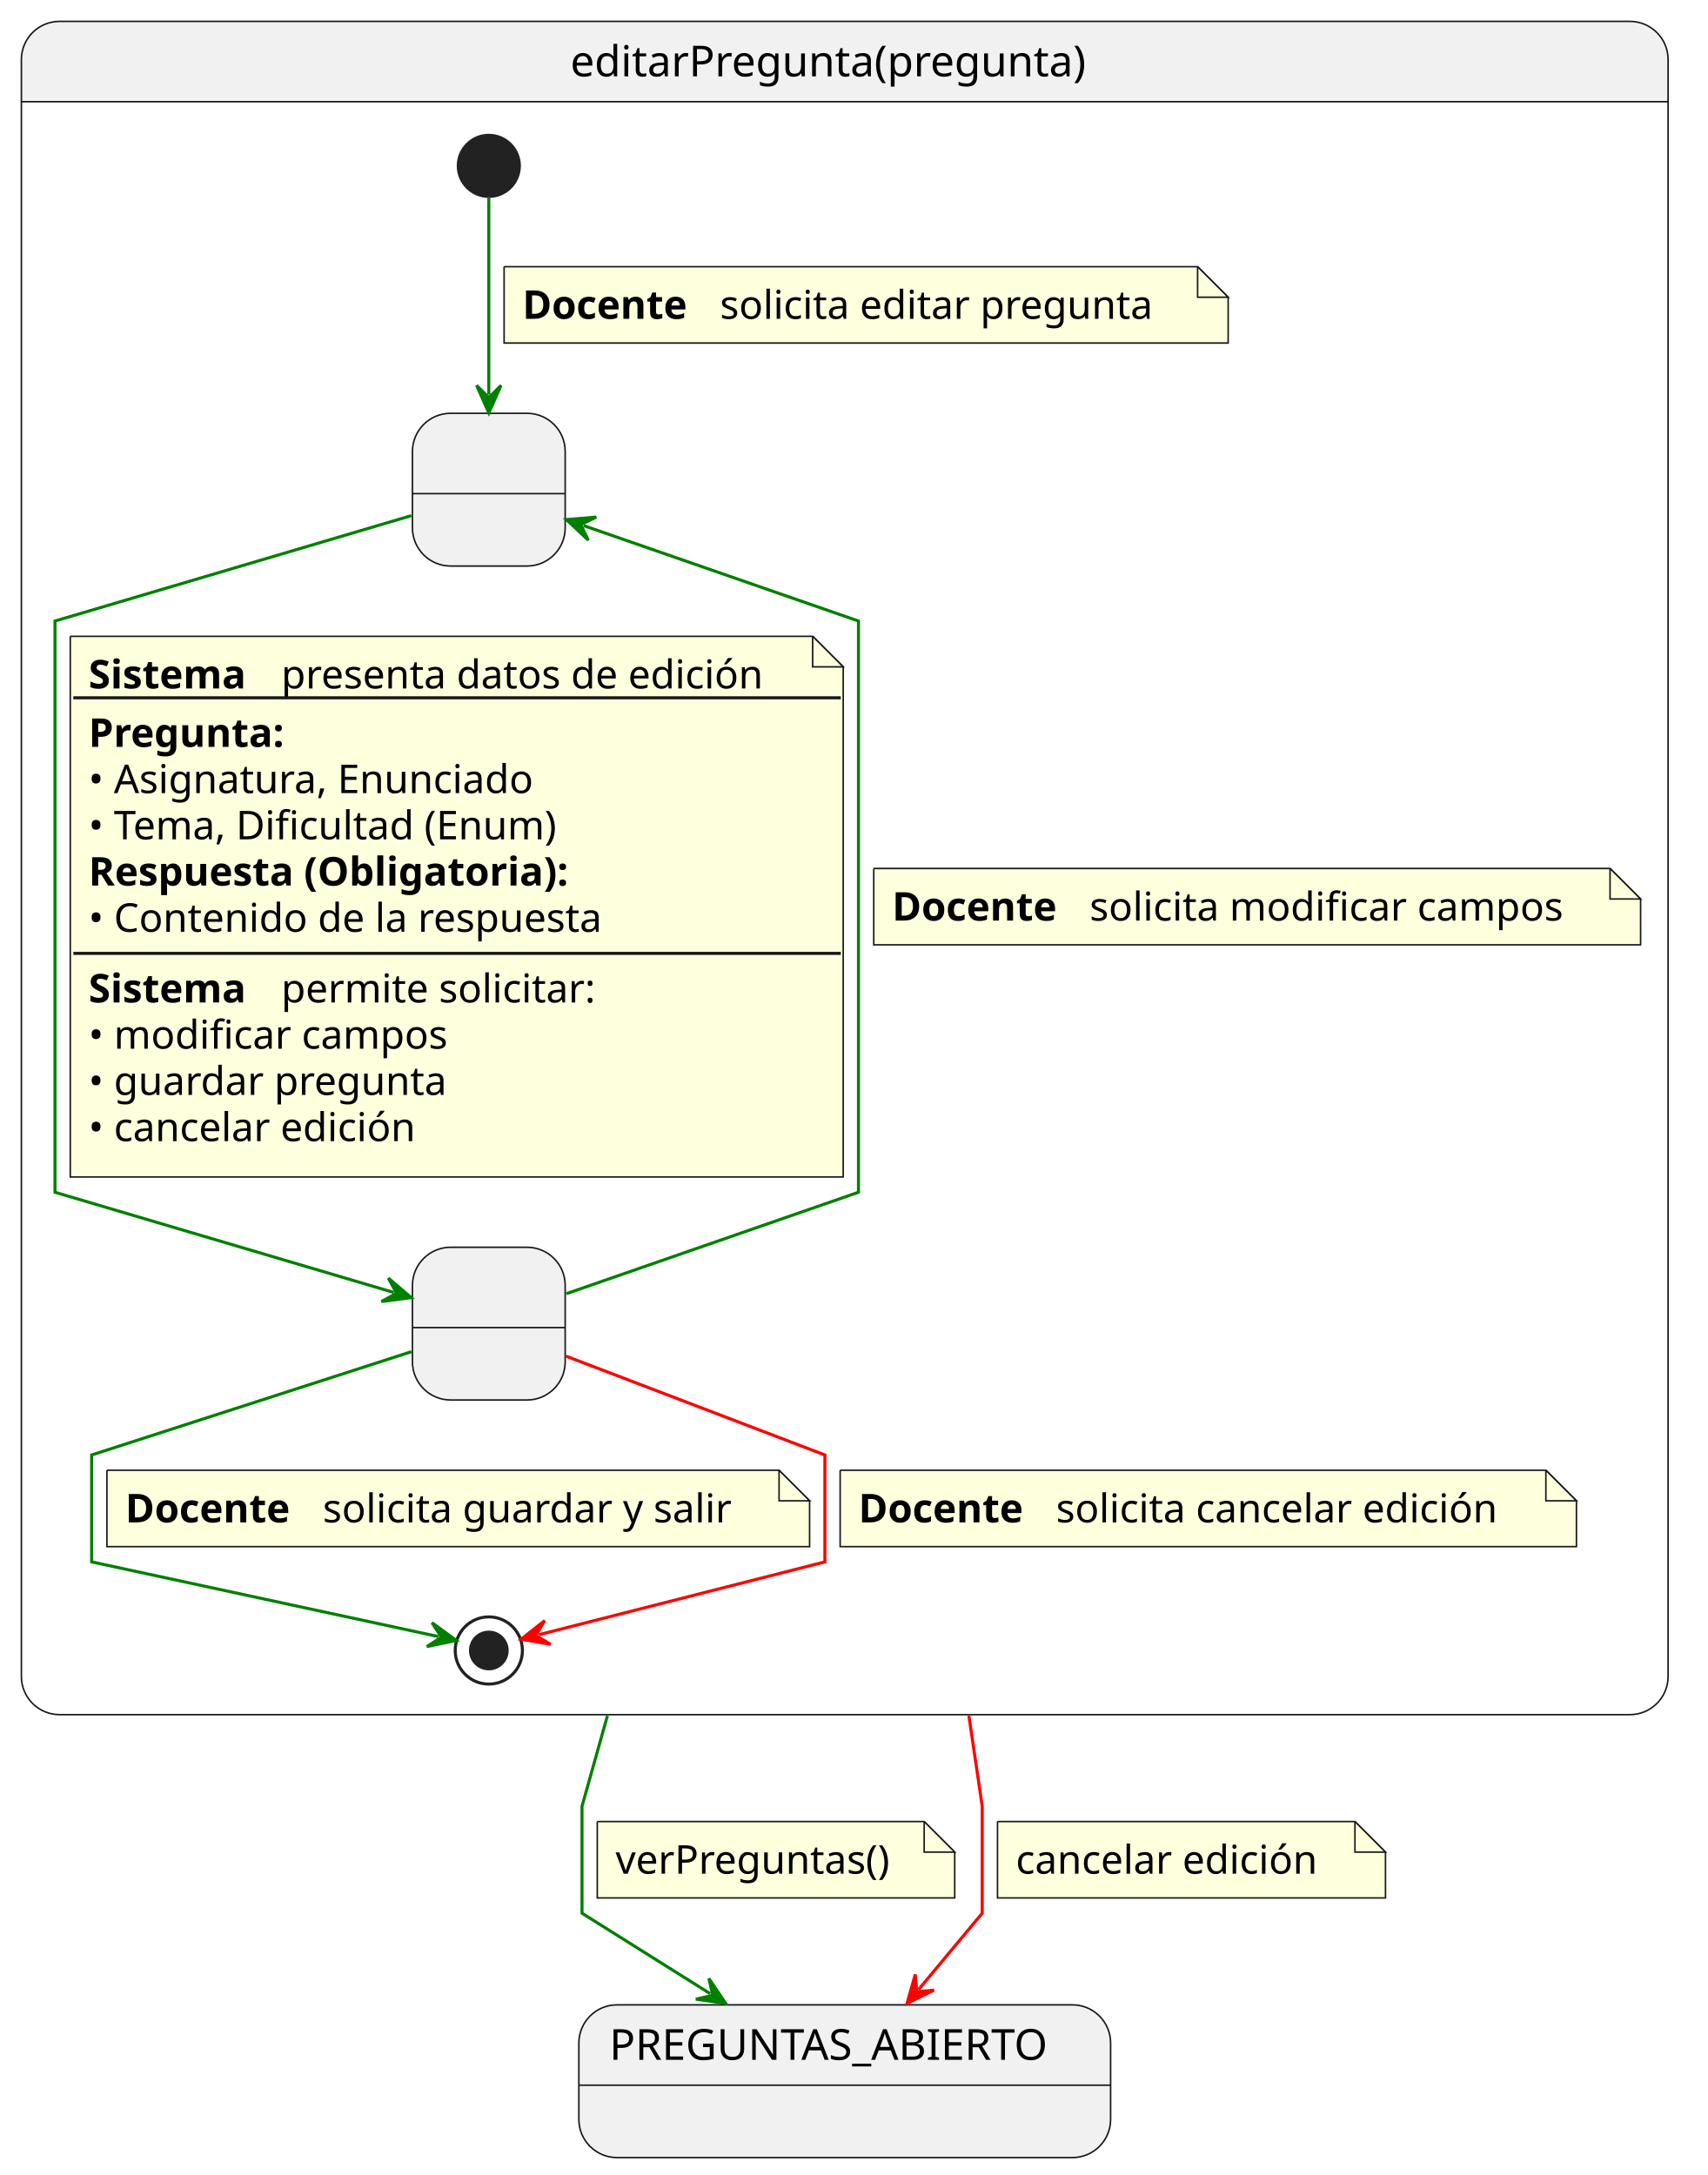
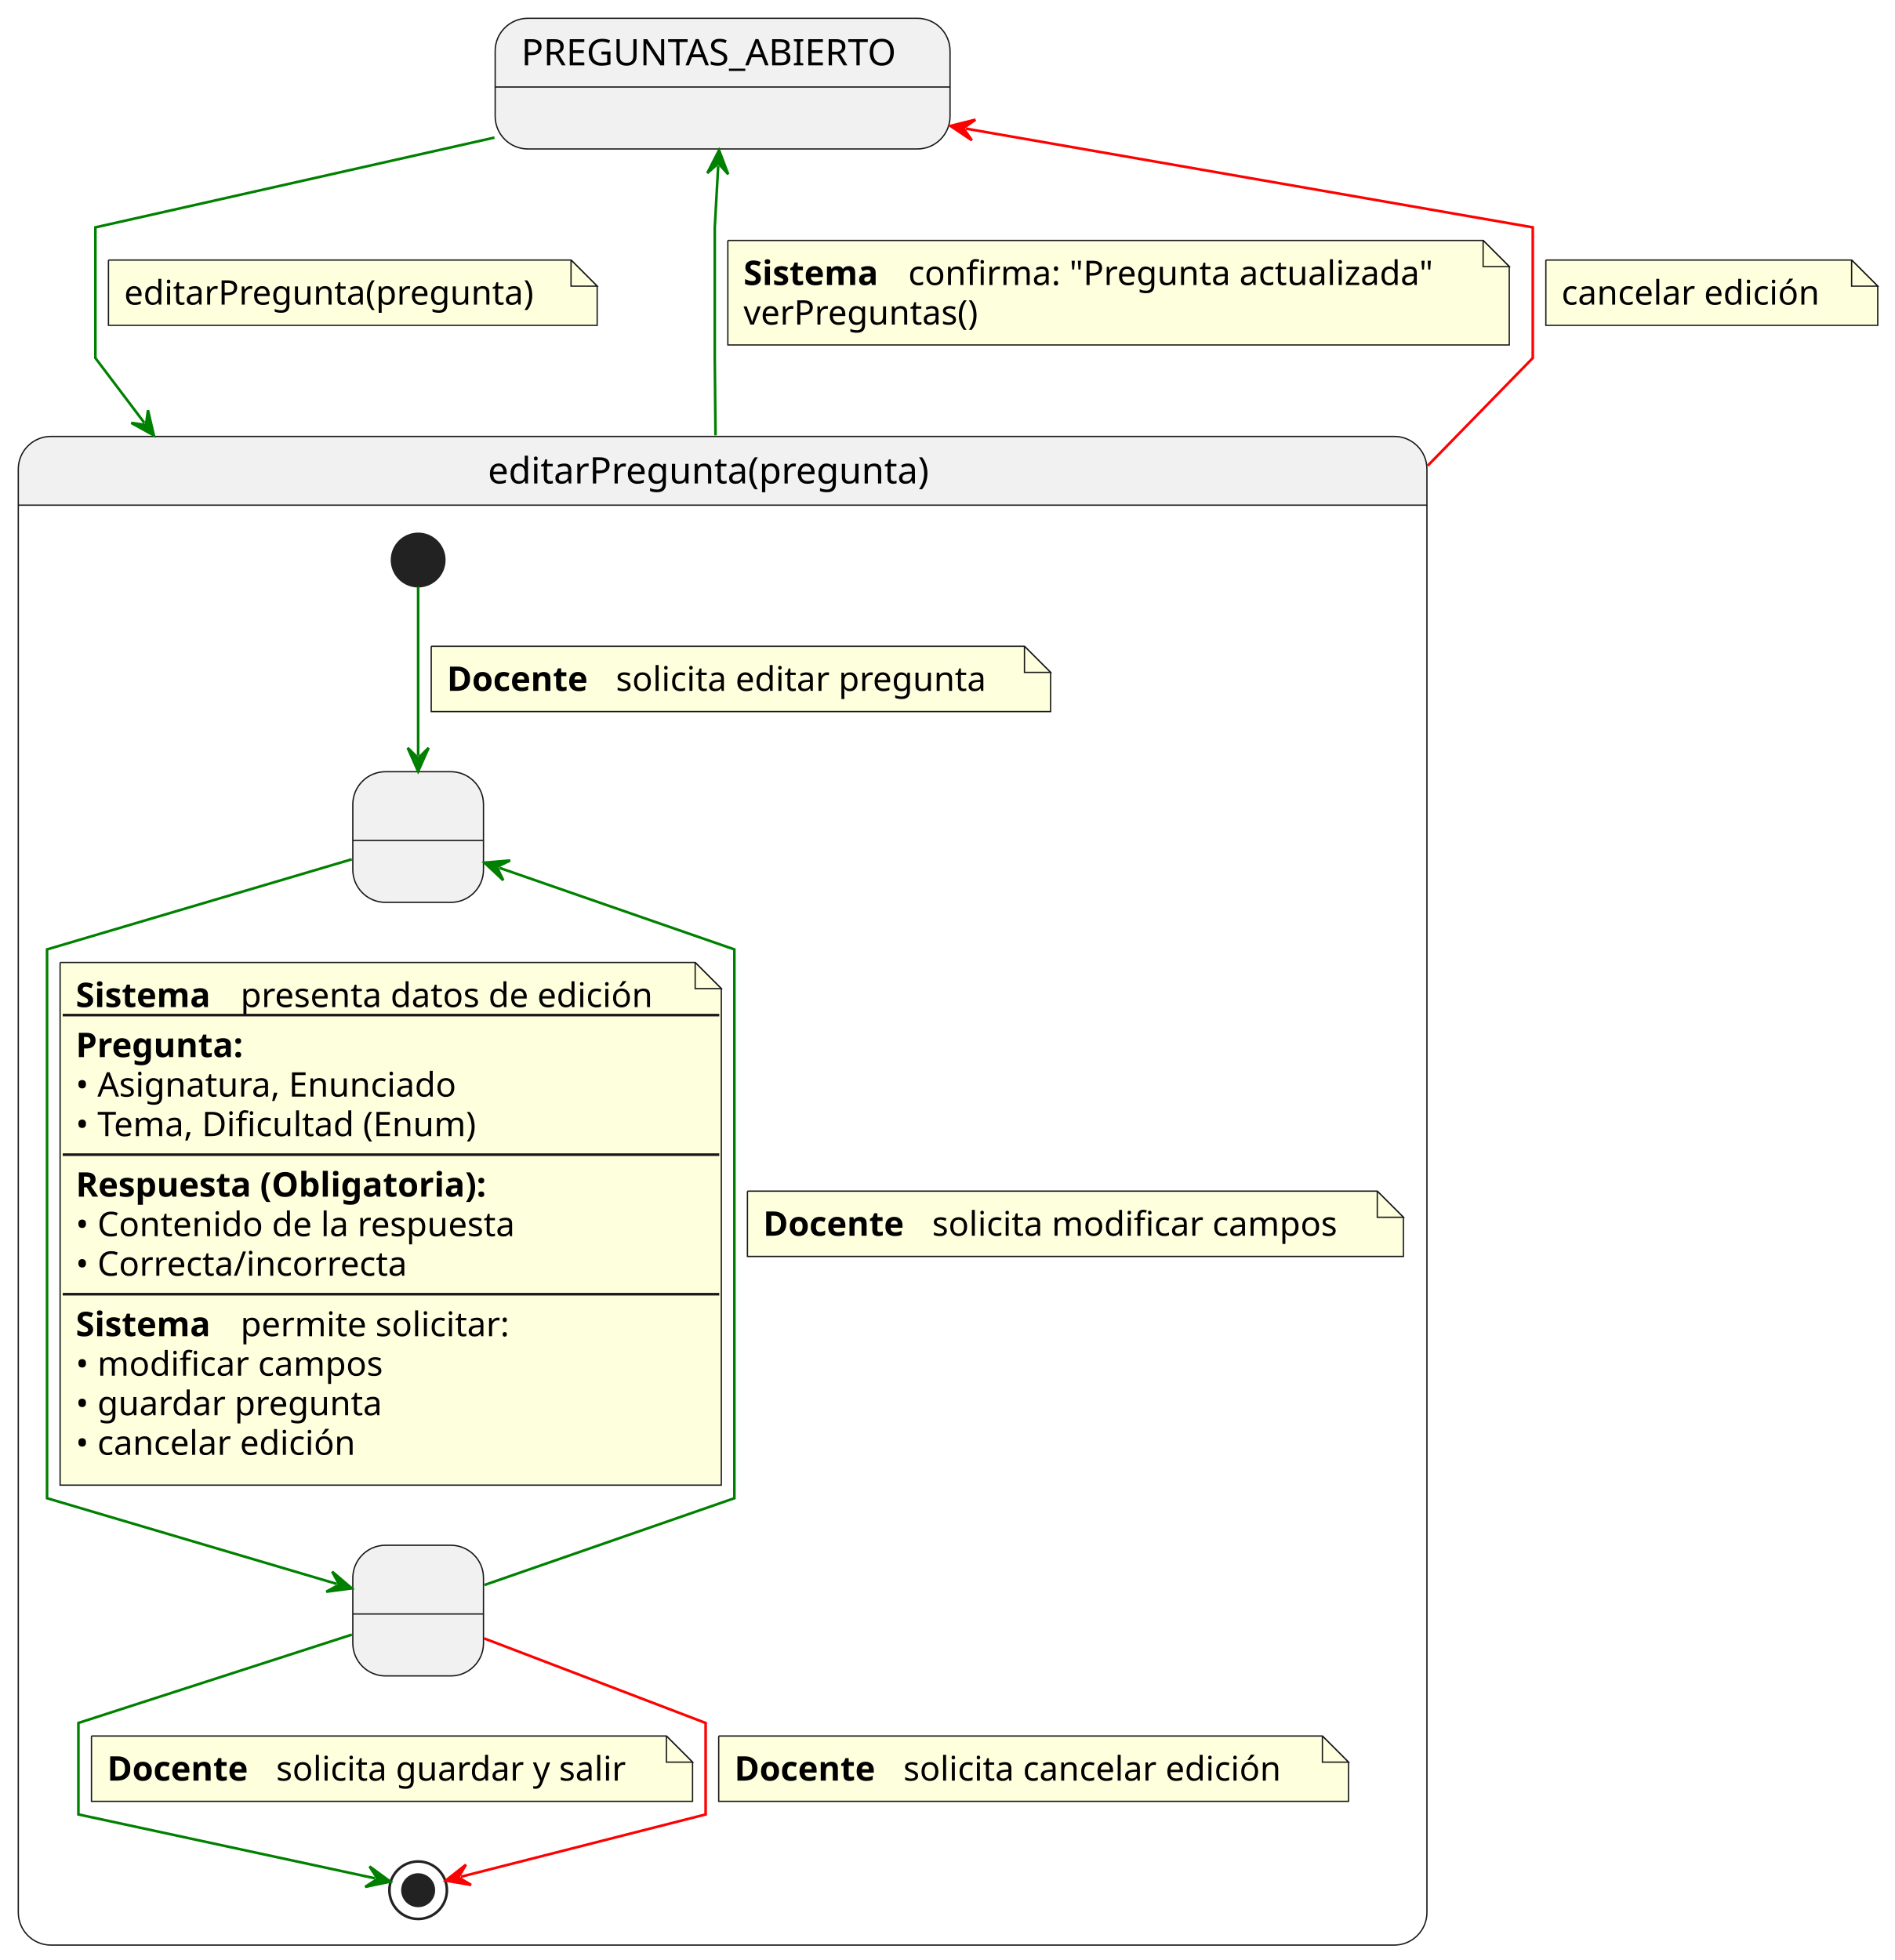
- <svg xmlns="http://www.w3.org/2000/svg" contentStyleType="text/css" data-diagram-type="STATE" height="712px" preserveAspectRatio="none" style="width:559px;height:712px;background:#FFFFFF;" version="1.1" viewBox="0 0 559 712" width="559px" zoomAndPan="magnify">
+ <svg xmlns="http://www.w3.org/2000/svg" contentStyleType="text/css" data-diagram-type="STATE" height="750px" preserveAspectRatio="none" style="width:725px;height:750px;background:#FFFFFF;" version="1.1" viewBox="0 0 725 750" width="725px" zoomAndPan="magnify">
  <defs />
  <g>
-     <path d="M19.5,7 L533.5,7 A12.5,12.5 0 0 1 546,19.5 L546,33.297 L7,33.297 L7,19.5 A12.5,12.5 0 0 1 19.5,7" fill="#F1F1F1" />
-     <rect fill="none" height="554.297" rx="12.5" ry="12.5" style="stroke:#181818;stroke-width:0.5;" width="539" x="7" y="7" />
-     <line style="stroke:#181818;stroke-width:0.5;" x1="7" x2="546" y1="33.297" y2="33.297" />
-     <text fill="#000000" font-family="sans-serif" font-size="14" lengthAdjust="spacing" textLength="179.607" x="186.696" y="24.995">editarPregunta(pregunta)</text>
+     <g id="PREGUNTAS_ABIERTO">
+       <rect fill="#F1F1F1" height="50" rx="12.5" ry="12.5" style="stroke:#181818;stroke-width:0.5;" width="174.055" x="189.47" y="7" />
+       <line style="stroke:#181818;stroke-width:0.5;" x1="189.47" x2="363.525" y1="33.297" y2="33.297" />
+       <text fill="#000000" font-family="sans-serif" font-size="14" lengthAdjust="spacing" textLength="154.055" x="199.47" y="24.995">PREGUNTAS_ABIERTO</text>
+     </g>
+     <path d="M19.5,167 L533.5,167 A12.5,12.5 0 0 1 546,179.5 L546,193.297 L7,193.297 L7,179.5 A12.5,12.5 0 0 1 19.5,167" fill="#F1F1F1" />
+     <rect fill="none" height="577.297" rx="12.5" ry="12.5" style="stroke:#181818;stroke-width:0.5;" width="539" x="7" y="167" />
+     <line style="stroke:#181818;stroke-width:0.5;" x1="7" x2="546" y1="193.297" y2="193.297" />
+     <text fill="#000000" font-family="sans-serif" font-size="14" lengthAdjust="spacing" textLength="179.607" x="186.696" y="184.995">editarPregunta(pregunta)</text>
    <g id="editarPregunta.EditandoDatos">
-       <rect fill="#F1F1F1" height="50" rx="12.5" ry="12.5" style="stroke:#181818;stroke-width:0.5;" width="50" x="135" y="135.297" />
-       <line style="stroke:#181818;stroke-width:0.5;" x1="135" x2="185" y1="161.594" y2="161.594" />
-       <text fill="#000000" font-family="sans-serif" font-size="14" lengthAdjust="spacing" textLength="4.45" x="157.775" y="153.292"> </text>
+       <rect fill="#F1F1F1" height="50" rx="12.5" ry="12.5" style="stroke:#181818;stroke-width:0.5;" width="50" x="135" y="295.297" />
+       <line style="stroke:#181818;stroke-width:0.5;" x1="135" x2="185" y1="321.594" y2="321.594" />
+       <text fill="#000000" font-family="sans-serif" font-size="14" lengthAdjust="spacing" textLength="4.45" x="157.775" y="313.292"> </text>
    </g>
    <g id="editarPregunta.GuardandoDatos">
-       <rect fill="#F1F1F1" height="50" rx="12.5" ry="12.5" style="stroke:#181818;stroke-width:0.5;" width="50" x="135" y="408.297" />
-       <line style="stroke:#181818;stroke-width:0.5;" x1="135" x2="185" y1="434.594" y2="434.594" />
-       <text fill="#000000" font-family="sans-serif" font-size="14" lengthAdjust="spacing" textLength="4.45" x="157.775" y="426.292"> </text>
+       <rect fill="#F1F1F1" height="50" rx="12.5" ry="12.5" style="stroke:#181818;stroke-width:0.5;" width="50" x="135" y="591.297" />
+       <line style="stroke:#181818;stroke-width:0.5;" x1="135" x2="185" y1="617.594" y2="617.594" />
+       <text fill="#000000" font-family="sans-serif" font-size="14" lengthAdjust="spacing" textLength="4.45" x="157.775" y="609.292"> </text>
    </g>
-     <ellipse cx="160" cy="54.297" fill="#222222" rx="10" ry="10" style="stroke:#222222;stroke-width:1;" />
-     <ellipse cx="160" cy="540.297" fill="none" rx="11" ry="11" style="stroke:#222222;stroke-width:1;" />
-     <ellipse cx="160" cy="540.297" fill="#222222" rx="6" ry="6" style="stroke:#222222;stroke-width:1;" />
-     <g class="link" data-entity-1=".start.editarPregunta" data-entity-2="EditandoDatos" data-source-line="8" data-uid="lnk3" id="link_.start.editarPregunta_EditandoDatos">
-       <path d="M160,64.527 C160,80.237 160,106.657 160,129.167" fill="none" id="*start*editarPregunta-to-EditandoDatos" style="stroke:#008000;stroke-width:1;" />
-       <polygon fill="#008000" points="160,135.167,164,126.167,160,130.167,156,126.167,160,135.167" style="stroke:#008000;stroke-width:1;" />
-       <path d="M165,87.297 L165,112.297 L402,112.297 L402,97.297 L392,87.297 L165,87.297" fill="#FEFFDD" style="stroke:#181818;stroke-width:0.5;" />
-       <path d="M392,87.297 L392,97.297 L402,97.297 L392,87.297" fill="#FEFFDD" style="stroke:#181818;stroke-width:0.5;" />
-       <text fill="#000000" font-family="sans-serif" font-size="13" font-weight="bold" lengthAdjust="spacing" textLength="60.531" x="171" y="104.364">Docente</text>
-       <text fill="#000000" font-family="sans-serif" font-size="13" lengthAdjust="spacing" textLength="151.696" x="235.664" y="104.364">solicita editar pregunta</text>
+     <ellipse cx="160" cy="214.297" fill="#222222" rx="10" ry="10" style="stroke:#222222;stroke-width:1;" />
+     <ellipse cx="160" cy="723.297" fill="none" rx="11" ry="11" style="stroke:#222222;stroke-width:1;" />
+     <ellipse cx="160" cy="723.297" fill="#222222" rx="6" ry="6" style="stroke:#222222;stroke-width:1;" />
+     <g class="link" data-entity-1=".start.editarPregunta" data-entity-2="EditandoDatos" data-source-line="18" data-uid="lnk4" id="link_.start.editarPregunta_EditandoDatos">
+       <path d="M160,224.527 C160,240.237 160,266.657 160,289.167" fill="none" id="*start*editarPregunta-to-EditandoDatos" style="stroke:#008000;stroke-width:1;" />
+       <polygon fill="#008000" points="160,295.167,164,286.167,160,290.167,156,286.167,160,295.167" style="stroke:#008000;stroke-width:1;" />
+       <path d="M165,247.297 L165,272.297 L402,272.297 L402,257.297 L392,247.297 L165,247.297" fill="#FEFFDD" style="stroke:#181818;stroke-width:0.5;" />
+       <path d="M392,247.297 L392,257.297 L402,257.297 L392,247.297" fill="#FEFFDD" style="stroke:#181818;stroke-width:0.5;" />
+       <text fill="#000000" font-family="sans-serif" font-size="13" font-weight="bold" lengthAdjust="spacing" textLength="60.531" x="171" y="264.364">Docente</text>
+       <text fill="#000000" font-family="sans-serif" font-size="13" lengthAdjust="spacing" textLength="151.696" x="235.664" y="264.364">solicita editar pregunta</text>
    </g>
-     <g class="link" data-entity-1="EditandoDatos" data-entity-2="GuardandoDatos" data-source-line="13" data-uid="lnk4" id="link_EditandoDatos_GuardandoDatos">
-       <path d="M134.61,168.807 C93.77,180.887 18,203.297 18,203.297 C18,203.297 18,390.297 18,390.297 C18,390.297 88.016,411.005 128.856,423.085" fill="none" id="EditandoDatos-to-GuardandoDatos" style="stroke:#008000;stroke-width:1;" />
-       <polygon fill="#008000" points="134.61,424.787,127.114,418.398,129.815,423.369,124.845,426.07,134.61,424.787" style="stroke:#008000;stroke-width:1;" />
-       <path d="M23,208.297 L23,385.297 L276,385.297 L276,218.297 L266,208.297 L23,208.297" fill="#FEFFDD" style="stroke:#181818;stroke-width:0.5;" />
-       <path d="M266,208.297 L266,218.297 L276,218.297 L266,208.297" fill="#FEFFDD" style="stroke:#181818;stroke-width:0.5;" />
-       <text fill="#000000" font-family="sans-serif" font-size="13" font-weight="bold" lengthAdjust="spacing" textLength="58.906" x="29" y="225.364">Sistema</text>
-       <text fill="#000000" font-family="sans-serif" font-size="13" lengthAdjust="spacing" textLength="169.171" x="92.039" y="225.364">presenta datos de edición</text>
-       <line style="stroke:#181818;stroke-width:1;" x1="24" x2="275.21" y1="228.43" y2="228.43" />
-       <text fill="#000000" font-family="sans-serif" font-size="13" font-weight="bold" lengthAdjust="spacing" textLength="72.757" x="29" y="244.497">Pregunta:</text>
-       <text fill="#000000" font-family="sans-serif" font-size="13" lengthAdjust="spacing" textLength="158.31" x="29" y="259.629">• Asignatura, Enunciado</text>
-       <text fill="#000000" font-family="sans-serif" font-size="13" lengthAdjust="spacing" textLength="170.39" x="29" y="274.762">• Tema, Dificultad (Enum)</text>
-       <text fill="#000000" font-family="sans-serif" font-size="13" font-weight="bold" lengthAdjust="spacing" textLength="180.407" x="29" y="289.895">Respuesta (Obligatoria):</text>
-       <text fill="#000000" font-family="sans-serif" font-size="13" lengthAdjust="spacing" textLength="182.889" x="29" y="305.028">• Contenido de la respuesta</text>
-       <line style="stroke:#181818;stroke-width:1;" x1="24" x2="275.21" y1="312.094" y2="312.094" />
-       <text fill="#000000" font-family="sans-serif" font-size="13" font-weight="bold" lengthAdjust="spacing" textLength="58.906" x="29" y="328.161">Sistema</text>
-       <text fill="#000000" font-family="sans-serif" font-size="13" lengthAdjust="spacing" textLength="110.595" x="92.039" y="328.161">permite solicitar:</text>
-       <text fill="#000000" font-family="sans-serif" font-size="13" lengthAdjust="spacing" textLength="127.816" x="29" y="343.293">• modificar campos</text>
-       <text fill="#000000" font-family="sans-serif" font-size="13" lengthAdjust="spacing" textLength="126.686" x="29" y="358.426">• guardar pregunta</text>
-       <text fill="#000000" font-family="sans-serif" font-size="13" lengthAdjust="spacing" textLength="118.168" x="29" y="373.559">• cancelar edición</text>
+     <g class="link" data-entity-1="EditandoDatos" data-entity-2="GuardandoDatos" data-source-line="23" data-uid="lnk5" id="link_EditandoDatos_GuardandoDatos">
+       <path d="M134.61,328.807 C93.77,340.887 18,363.297 18,363.297 C18,363.297 18,573.297 18,573.297 C18,573.297 88.016,594.005 128.856,606.085" fill="none" id="EditandoDatos-to-GuardandoDatos" style="stroke:#008000;stroke-width:1;" />
+       <polygon fill="#008000" points="134.61,607.787,127.114,601.398,129.815,606.369,124.845,609.07,134.61,607.787" style="stroke:#008000;stroke-width:1;" />
+       <path d="M23,368.297 L23,568.297 L276,568.297 L276,378.297 L266,368.297 L23,368.297" fill="#FEFFDD" style="stroke:#181818;stroke-width:0.5;" />
+       <path d="M266,368.297 L266,378.297 L276,378.297 L266,368.297" fill="#FEFFDD" style="stroke:#181818;stroke-width:0.5;" />
+       <text fill="#000000" font-family="sans-serif" font-size="13" font-weight="bold" lengthAdjust="spacing" textLength="58.906" x="29" y="385.364">Sistema</text>
+       <text fill="#000000" font-family="sans-serif" font-size="13" lengthAdjust="spacing" textLength="169.171" x="92.039" y="385.364">presenta datos de edición</text>
+       <line style="stroke:#181818;stroke-width:1;" x1="24" x2="275.21" y1="388.43" y2="388.43" />
+       <text fill="#000000" font-family="sans-serif" font-size="13" font-weight="bold" lengthAdjust="spacing" textLength="72.757" x="29" y="404.497">Pregunta:</text>
+       <text fill="#000000" font-family="sans-serif" font-size="13" lengthAdjust="spacing" textLength="158.31" x="29" y="419.629">• Asignatura, Enunciado</text>
+       <text fill="#000000" font-family="sans-serif" font-size="13" lengthAdjust="spacing" textLength="170.39" x="29" y="434.762">• Tema, Dificultad (Enum)</text>
+       <line style="stroke:#181818;stroke-width:1;" x1="24" x2="275.21" y1="441.828" y2="441.828" />
+       <text fill="#000000" font-family="sans-serif" font-size="13" font-weight="bold" lengthAdjust="spacing" textLength="180.407" x="29" y="457.895">Respuesta (Obligatoria):</text>
+       <text fill="#000000" font-family="sans-serif" font-size="13" lengthAdjust="spacing" textLength="182.889" x="29" y="473.028">• Contenido de la respuesta</text>
+       <text fill="#000000" font-family="sans-serif" font-size="13" lengthAdjust="spacing" textLength="137.96" x="29" y="488.161">• Correcta/incorrecta</text>
+       <line style="stroke:#181818;stroke-width:1;" x1="24" x2="275.21" y1="495.227" y2="495.227" />
+       <text fill="#000000" font-family="sans-serif" font-size="13" font-weight="bold" lengthAdjust="spacing" textLength="58.906" x="29" y="511.293">Sistema</text>
+       <text fill="#000000" font-family="sans-serif" font-size="13" lengthAdjust="spacing" textLength="110.595" x="92.039" y="511.293">permite solicitar:</text>
+       <text fill="#000000" font-family="sans-serif" font-size="13" lengthAdjust="spacing" textLength="127.816" x="29" y="526.426">• modificar campos</text>
+       <text fill="#000000" font-family="sans-serif" font-size="13" lengthAdjust="spacing" textLength="126.686" x="29" y="541.559">• guardar pregunta</text>
+       <text fill="#000000" font-family="sans-serif" font-size="13" lengthAdjust="spacing" textLength="118.168" x="29" y="556.692">• cancelar edición</text>
    </g>
-     <g class="link" data-entity-1="GuardandoDatos" data-entity-2="EditandoDatos" data-source-line="30" data-uid="lnk5" id="link_GuardandoDatos_EditandoDatos">
-       <path d="M185.37,423.497 C220.85,411.177 281,390.297 281,390.297 C281,390.297 281,203.297 281,203.297 C281,203.297 226.518,184.385 191.038,172.065" fill="none" id="GuardandoDatos-to-EditandoDatos" style="stroke:#008000;stroke-width:1;" />
-       <polygon fill="#008000" points="185.37,170.097,192.56,176.828,190.093,171.737,195.184,169.27,185.37,170.097" style="stroke:#008000;stroke-width:1;" />
-       <path d="M286,284.297 L286,309.297 L537,309.297 L537,294.297 L527,284.297 L286,284.297" fill="#FEFFDD" style="stroke:#181818;stroke-width:0.5;" />
-       <path d="M527,284.297 L527,294.297 L537,294.297 L527,284.297" fill="#FEFFDD" style="stroke:#181818;stroke-width:0.5;" />
-       <text fill="#000000" font-family="sans-serif" font-size="13" font-weight="bold" lengthAdjust="spacing" textLength="60.531" x="292" y="301.364">Docente</text>
-       <text fill="#000000" font-family="sans-serif" font-size="13" lengthAdjust="spacing" textLength="165.921" x="356.664" y="301.364">solicita modificar campos</text>
+     <g class="link" data-entity-1="GuardandoDatos" data-entity-2="EditandoDatos" data-source-line="42" data-uid="lnk6" id="link_GuardandoDatos_EditandoDatos">
+       <path d="M185.37,606.497 C220.85,594.177 281,573.297 281,573.297 C281,573.297 281,363.297 281,363.297 C281,363.297 226.518,344.385 191.038,332.065" fill="none" id="GuardandoDatos-to-EditandoDatos" style="stroke:#008000;stroke-width:1;" />
+       <polygon fill="#008000" points="185.37,330.097,192.56,336.828,190.093,331.737,195.184,329.27,185.37,330.097" style="stroke:#008000;stroke-width:1;" />
+       <path d="M286,455.797 L286,480.797 L537,480.797 L537,465.797 L527,455.797 L286,455.797" fill="#FEFFDD" style="stroke:#181818;stroke-width:0.5;" />
+       <path d="M527,455.797 L527,465.797 L537,465.797 L527,455.797" fill="#FEFFDD" style="stroke:#181818;stroke-width:0.5;" />
+       <text fill="#000000" font-family="sans-serif" font-size="13" font-weight="bold" lengthAdjust="spacing" textLength="60.531" x="292" y="472.864">Docente</text>
+       <text fill="#000000" font-family="sans-serif" font-size="13" lengthAdjust="spacing" textLength="165.921" x="356.664" y="472.864">solicita modificar campos</text>
    </g>
-     <g class="link" data-entity-1="GuardandoDatos" data-entity-2=".end.editarPregunta" data-source-line="36" data-uid="lnk7" id="link_GuardandoDatos_.end.editarPregunta">
-       <path d="M134.63,442.497 C96.79,454.717 30,476.297 30,476.297 C30,476.297 30,511.297 30,511.297 C30,511.297 112.445,529.053 143.495,535.743" fill="none" id="GuardandoDatos-to-*end*editarPregunta" style="stroke:#008000;stroke-width:1;" />
-       <polygon fill="#008000" points="149.36,537.007,141.404,531.201,144.472,535.954,139.719,539.021,149.36,537.007" style="stroke:#008000;stroke-width:1;" />
-       <path d="M35,481.297 L35,506.297 L265,506.297 L265,491.297 L255,481.297 L35,481.297" fill="#FEFFDD" style="stroke:#181818;stroke-width:0.5;" />
-       <path d="M255,481.297 L255,491.297 L265,491.297 L255,481.297" fill="#FEFFDD" style="stroke:#181818;stroke-width:0.5;" />
-       <text fill="#000000" font-family="sans-serif" font-size="13" font-weight="bold" lengthAdjust="spacing" textLength="60.531" x="41" y="498.364">Docente</text>
-       <text fill="#000000" font-family="sans-serif" font-size="13" lengthAdjust="spacing" textLength="144.536" x="105.664" y="498.364">solicita guardar y salir</text>
+     <g class="link" data-entity-1="GuardandoDatos" data-entity-2=".end.editarPregunta" data-source-line="48" data-uid="lnk8" id="link_GuardandoDatos_.end.editarPregunta">
+       <path d="M134.63,625.497 C96.79,637.717 30,659.297 30,659.297 C30,659.297 30,694.297 30,694.297 C30,694.297 112.445,712.053 143.495,718.743" fill="none" id="GuardandoDatos-to-*end*editarPregunta" style="stroke:#008000;stroke-width:1;" />
+       <polygon fill="#008000" points="149.36,720.007,141.404,714.201,144.472,718.954,139.719,722.021,149.36,720.007" style="stroke:#008000;stroke-width:1;" />
+       <path d="M35,664.297 L35,689.297 L265,689.297 L265,674.297 L255,664.297 L35,664.297" fill="#FEFFDD" style="stroke:#181818;stroke-width:0.5;" />
+       <path d="M255,664.297 L255,674.297 L265,674.297 L255,664.297" fill="#FEFFDD" style="stroke:#181818;stroke-width:0.5;" />
+       <text fill="#000000" font-family="sans-serif" font-size="13" font-weight="bold" lengthAdjust="spacing" textLength="60.531" x="41" y="681.364">Docente</text>
+       <text fill="#000000" font-family="sans-serif" font-size="13" lengthAdjust="spacing" textLength="144.536" x="105.664" y="681.364">solicita guardar y salir</text>
    </g>
-     <g class="link" data-entity-1="GuardandoDatos" data-entity-2=".end.editarPregunta" data-source-line="42" data-uid="lnk8" id="link_GuardandoDatos_.end.editarPregunta">
-       <path d="M185.24,443.937 C217.71,456.337 270,476.297 270,476.297 C270,476.297 270,511.297 270,511.297 C270,511.297 203.894,528.126 176.364,535.136" fill="none" id="GuardandoDatos-to-*end*editarPregunta-1" style="stroke:#FF0000;stroke-width:1;" />
-       <polygon fill="#FF0000" points="170.55,536.617,180.259,538.272,175.395,535.383,178.285,530.52,170.55,536.617" style="stroke:#FF0000;stroke-width:1;" />
-       <path d="M275,481.297 L275,506.297 L516,506.297 L516,491.297 L506,481.297 L275,481.297" fill="#FEFFDD" style="stroke:#181818;stroke-width:0.5;" />
-       <path d="M506,481.297 L506,491.297 L516,491.297 L506,481.297" fill="#FEFFDD" style="stroke:#181818;stroke-width:0.5;" />
-       <text fill="#000000" font-family="sans-serif" font-size="13" font-weight="bold" lengthAdjust="spacing" textLength="60.531" x="281" y="498.364">Docente</text>
-       <text fill="#000000" font-family="sans-serif" font-size="13" lengthAdjust="spacing" textLength="156.273" x="345.664" y="498.364">solicita cancelar edición</text>
+     <g class="link" data-entity-1="GuardandoDatos" data-entity-2=".end.editarPregunta" data-source-line="54" data-uid="lnk9" id="link_GuardandoDatos_.end.editarPregunta">
+       <path d="M185.24,626.937 C217.71,639.337 270,659.297 270,659.297 C270,659.297 270,694.297 270,694.297 C270,694.297 203.894,711.126 176.364,718.136" fill="none" id="GuardandoDatos-to-*end*editarPregunta-1" style="stroke:#FF0000;stroke-width:1;" />
+       <polygon fill="#FF0000" points="170.55,719.617,180.259,721.272,175.395,718.383,178.285,713.52,170.55,719.617" style="stroke:#FF0000;stroke-width:1;" />
+       <path d="M275,664.297 L275,689.297 L516,689.297 L516,674.297 L506,664.297 L275,664.297" fill="#FEFFDD" style="stroke:#181818;stroke-width:0.5;" />
+       <path d="M506,664.297 L506,674.297 L516,674.297 L506,664.297" fill="#FEFFDD" style="stroke:#181818;stroke-width:0.5;" />
+       <text fill="#000000" font-family="sans-serif" font-size="13" font-weight="bold" lengthAdjust="spacing" textLength="60.531" x="281" y="681.364">Docente</text>
+       <text fill="#000000" font-family="sans-serif" font-size="13" lengthAdjust="spacing" textLength="156.273" x="345.664" y="681.364">solicita cancelar edición</text>
    </g>
-     <g id="PREGUNTAS_ABIERTO">
-       <rect fill="#F1F1F1" height="50" rx="12.5" ry="12.5" style="stroke:#181818;stroke-width:0.5;" width="174.055" x="189.47" y="656.3" />
-       <line style="stroke:#181818;stroke-width:0.5;" x1="189.47" x2="363.525" y1="682.597" y2="682.597" />
-       <text fill="#000000" font-family="sans-serif" font-size="14" lengthAdjust="spacing" textLength="154.055" x="199.47" y="674.295">PREGUNTAS_ABIERTO</text>
+     <g class="link" data-entity-1="PREGUNTAS_ABIERTO" data-entity-2="editarPregunta" data-source-line="7" data-uid="lnk2" id="link_PREGUNTAS_ABIERTO_editarPregunta">
+       <path d="M189.18,52.65 C120.55,68.09 36.5,87 36.5,87 C36.5,87 36.5,137 36.5,137 C36.5,137 41.414,143.502 55.244,161.812" fill="none" id="PREGUNTAS_ABIERTO-to-editarPregunta" style="stroke:#008000;stroke-width:1;" />
+       <polygon fill="#008000" points="58.86,166.6,56.627,157.007,55.846,162.61,50.244,161.829,58.86,166.6" style="stroke:#008000;stroke-width:1;" />
+       <path d="M41.5,99.5 L41.5,124.5 L228.5,124.5 L228.5,109.5 L218.5,99.5 L41.5,99.5" fill="#FEFFDD" style="stroke:#181818;stroke-width:0.5;" />
+       <path d="M218.5,99.5 L218.5,109.5 L228.5,109.5 L218.5,99.5" fill="#FEFFDD" style="stroke:#181818;stroke-width:0.5;" />
+       <text fill="#000000" font-family="sans-serif" font-size="13" lengthAdjust="spacing" textLength="166.778" x="47.5" y="116.567">editarPregunta(pregunta)</text>
    </g>
-     <g class="link" data-entity-1="editarPregunta" data-entity-2="PREGUNTAS_ABIERTO" data-source-line="49" data-uid="lnk10" id="link_editarPregunta_PREGUNTAS_ABIERTO">
-       <path d="M198.82,561.67 C193.68,579.97 190.5,591.3 190.5,591.3 C190.5,591.3 190.5,626.3 190.5,626.3 C190.5,626.3 209.689,638.35 232.448,652.64" fill="none" id="editarPregunta-to-PREGUNTAS_ABIERTO" style="stroke:#008000;stroke-width:1;" />
-       <polygon fill="#008000" points="237.53,655.83,232.035,647.657,233.296,653.171,227.781,654.432,237.53,655.83" style="stroke:#008000;stroke-width:1;" />
-       <path d="M195.5,596.3 L195.5,621.3 L312.5,621.3 L312.5,606.3 L302.5,596.3 L195.5,596.3" fill="#FEFFDD" style="stroke:#181818;stroke-width:0.5;" />
-       <path d="M302.5,596.3 L302.5,606.3 L312.5,606.3 L302.5,596.3" fill="#FEFFDD" style="stroke:#181818;stroke-width:0.5;" />
-       <text fill="#000000" font-family="sans-serif" font-size="13" lengthAdjust="spacing" textLength="96.929" x="201.5" y="613.367">verPreguntas()</text>
+     <g class="link" data-entity-1="editarPregunta" data-entity-2="PREGUNTAS_ABIERTO" data-source-line="63" data-uid="lnk10" id="link_editarPregunta_PREGUNTAS_ABIERTO">
+       <path d="M273.78,166.6 C273.61,148.29 273.5,137 273.5,137 C273.5,137 273.5,87 273.5,87 C273.5,87 274.019,77.751 274.809,63.471" fill="none" id="editarPregunta-to-PREGUNTAS_ABIERTO" style="stroke:#008000;stroke-width:1;" />
+       <polygon fill="#008000" points="275.14,57.48,270.649,66.245,274.864,62.472,278.637,66.687,275.14,57.48" style="stroke:#008000;stroke-width:1;" />
+       <path d="M278.5,92 L278.5,132 L577.5,132 L577.5,102 L567.5,92 L278.5,92" fill="#FEFFDD" style="stroke:#181818;stroke-width:0.5;" />
+       <path d="M567.5,92 L567.5,102 L577.5,102 L567.5,92" fill="#FEFFDD" style="stroke:#181818;stroke-width:0.5;" />
+       <text fill="#000000" font-family="sans-serif" font-size="13" font-weight="bold" lengthAdjust="spacing" textLength="58.906" x="284.5" y="109.067">Sistema</text>
+       <text fill="#000000" font-family="sans-serif" font-size="13" lengthAdjust="spacing" textLength="215.731" x="347.539" y="109.067">confirma: "Pregunta actualizada"</text>
+       <text fill="#000000" font-family="sans-serif" font-size="13" lengthAdjust="spacing" textLength="96.929" x="284.5" y="124.2">verPreguntas()</text>
    </g>
-     <g class="link" data-entity-1="editarPregunta" data-entity-2="PREGUNTAS_ABIERTO" data-source-line="54" data-uid="lnk11" id="link_editarPregunta_PREGUNTAS_ABIERTO">
-       <path d="M317.14,561.67 C319.83,579.97 321.5,591.3 321.5,591.3 C321.5,591.3 321.5,626.3 321.5,626.3 C321.5,626.3 312.641,636.931 300.731,651.221" fill="none" id="editarPregunta-to-PREGUNTAS_ABIERTO-1" style="stroke:#FF0000;stroke-width:1;" />
-       <polygon fill="#FF0000" points="296.89,655.83,305.725,651.477,300.091,651.989,299.579,646.356,296.89,655.83" style="stroke:#FF0000;stroke-width:1;" />
-       <path d="M326.5,596.3 L326.5,621.3 L453.5,621.3 L453.5,606.3 L443.5,596.3 L326.5,596.3" fill="#FEFFDD" style="stroke:#181818;stroke-width:0.5;" />
-       <path d="M443.5,596.3 L443.5,606.3 L453.5,606.3 L443.5,596.3" fill="#FEFFDD" style="stroke:#181818;stroke-width:0.5;" />
-       <text fill="#000000" font-family="sans-serif" font-size="13" lengthAdjust="spacing" textLength="106.368" x="332.5" y="613.367">cancelar edición</text>
+     <g class="link" data-entity-1="editarPregunta" data-entity-2="PREGUNTAS_ABIERTO" data-source-line="70" data-uid="lnk11" id="link_editarPregunta_PREGUNTAS_ABIERTO">
+       <path d="M546.29,178.2 C570.72,153.17 586.5,137 586.5,137 C586.5,137 586.5,87 586.5,87 C586.5,87 461.281,65.189 369.591,49.219" fill="none" id="editarPregunta-to-PREGUNTAS_ABIERTO-1" style="stroke:#FF0000;stroke-width:1;" />
+       <polygon fill="#FF0000" points="363.68,48.19,371.86,53.675,368.606,49.048,373.233,45.794,363.68,48.19" style="stroke:#FF0000;stroke-width:1;" />
+       <path d="M591.5,99.5 L591.5,124.5 L718.5,124.5 L718.5,109.5 L708.5,99.5 L591.5,99.5" fill="#FEFFDD" style="stroke:#181818;stroke-width:0.5;" />
+       <path d="M708.5,99.5 L708.5,109.5 L718.5,109.5 L708.5,99.5" fill="#FEFFDD" style="stroke:#181818;stroke-width:0.5;" />
+       <text fill="#000000" font-family="sans-serif" font-size="13" lengthAdjust="spacing" textLength="106.368" x="597.5" y="116.567">cancelar edición</text>
    </g>
  </g>
</svg>
